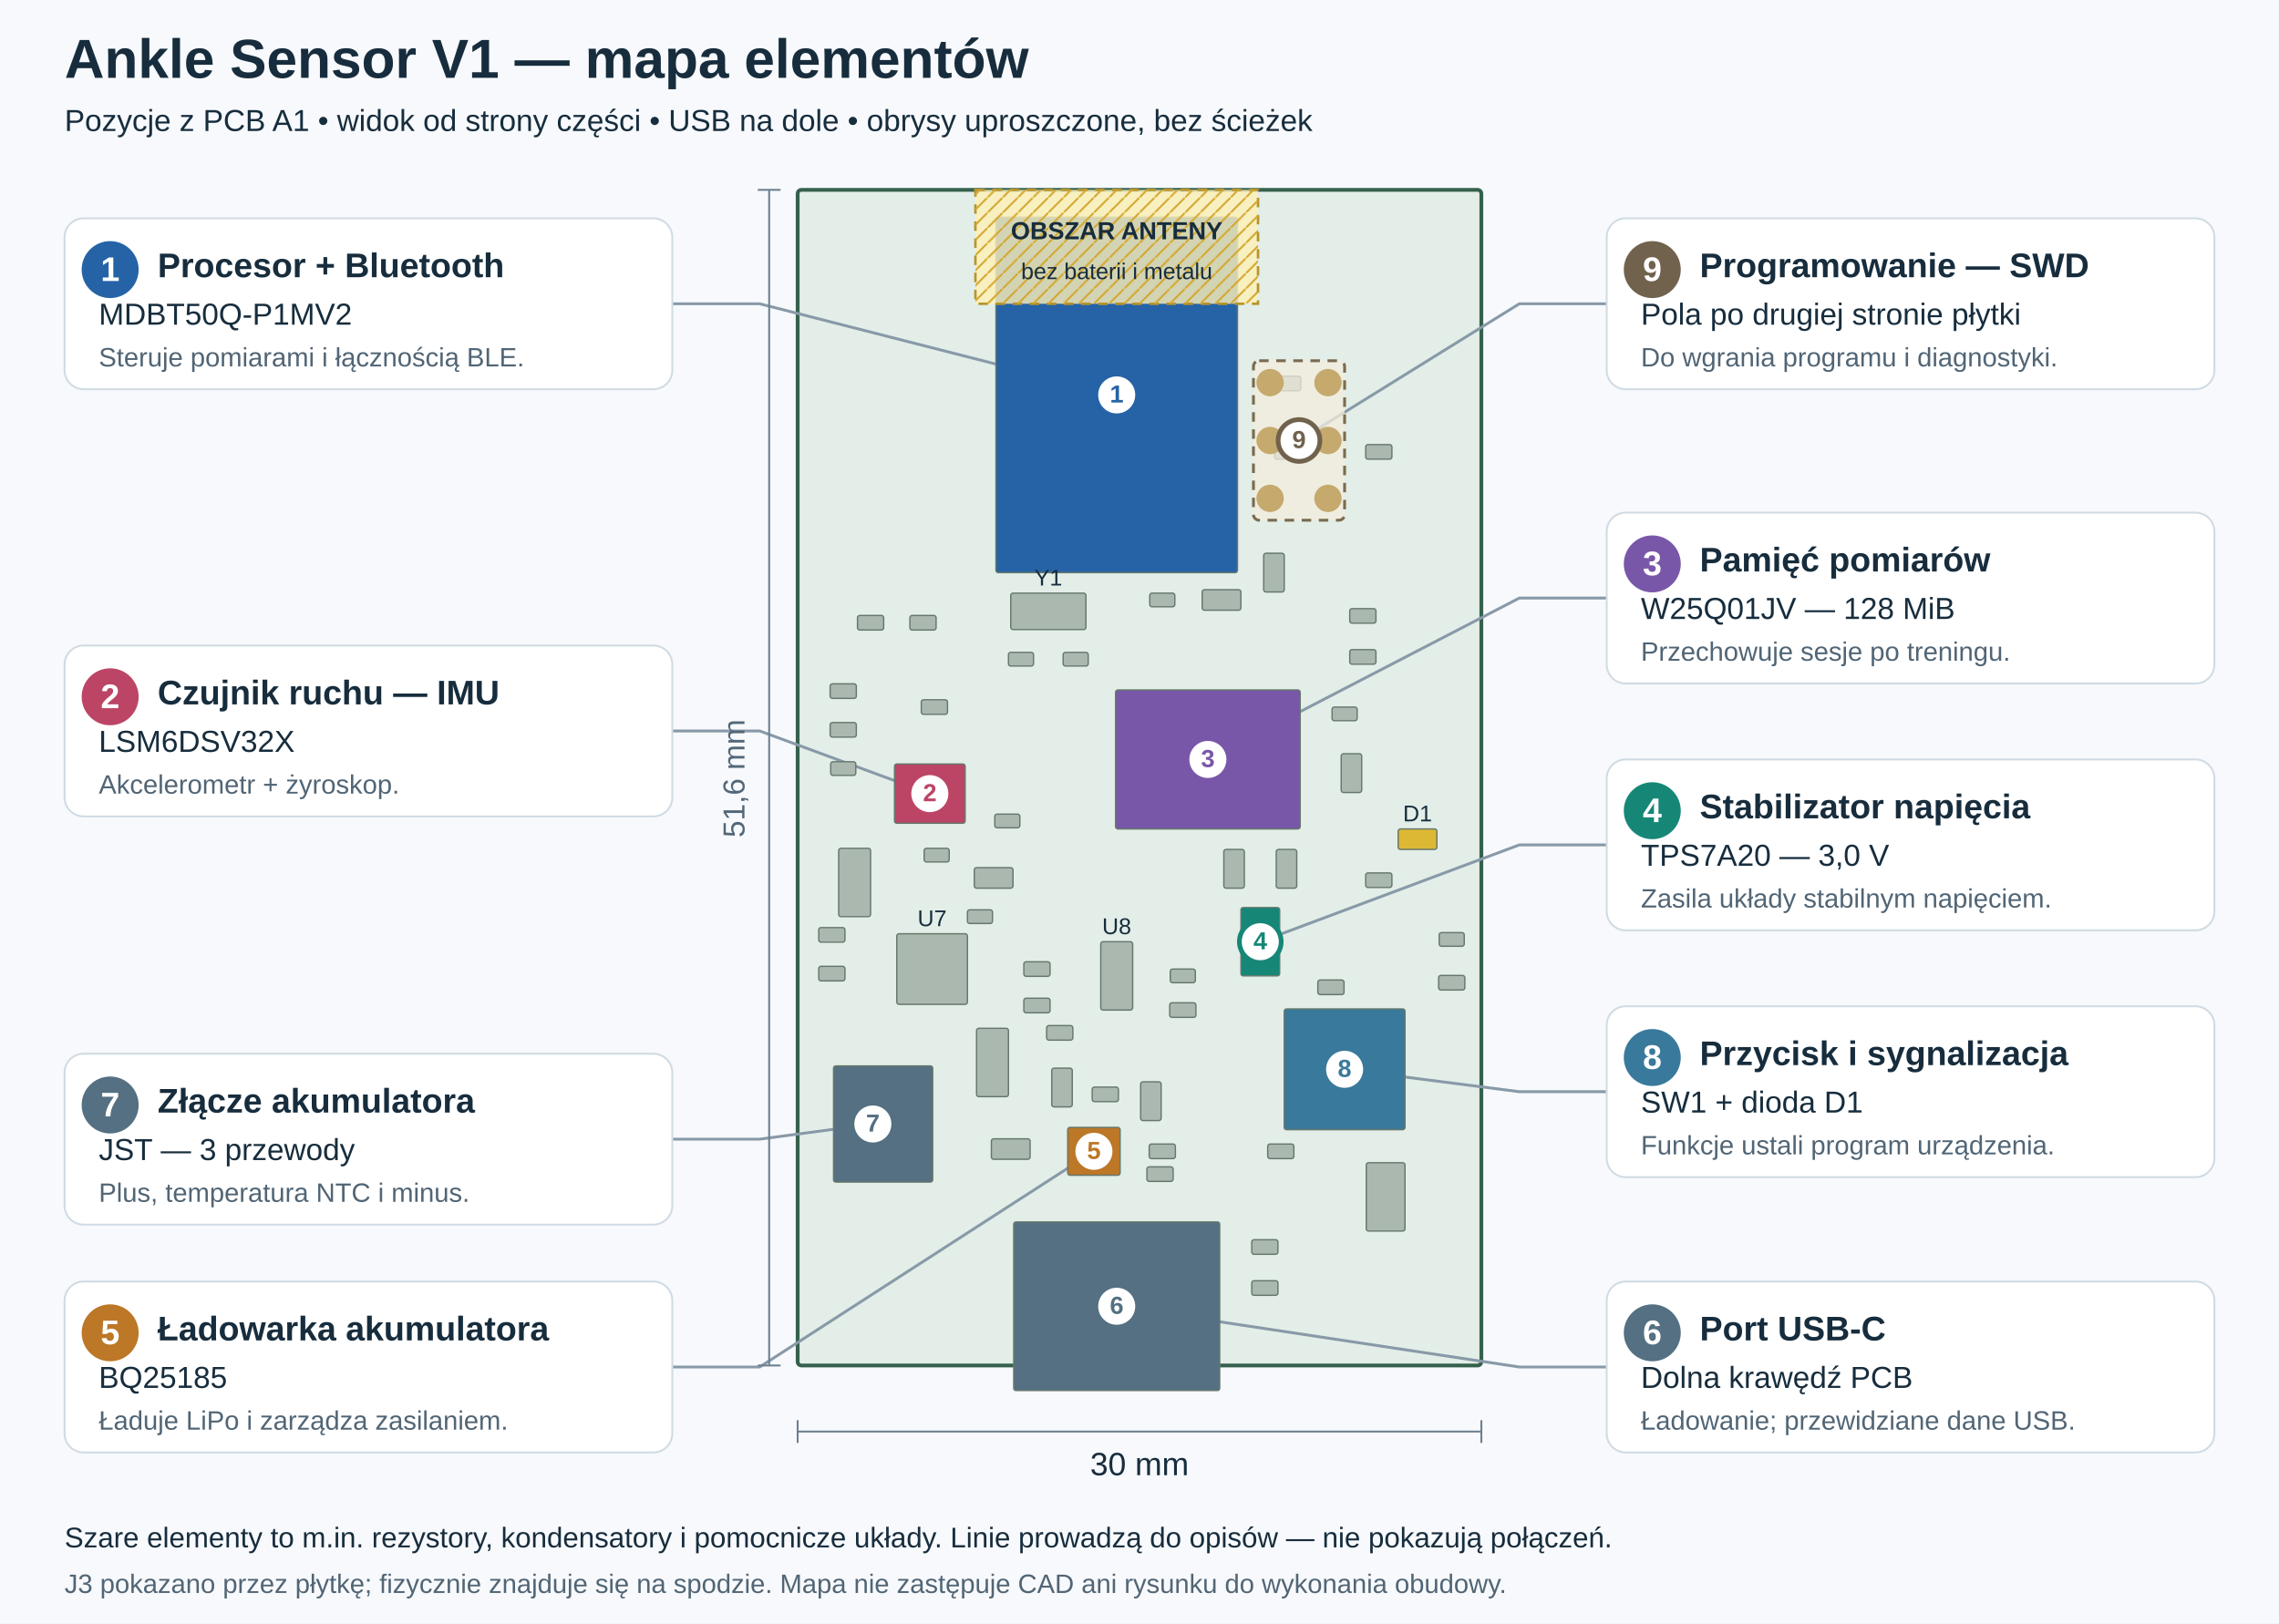
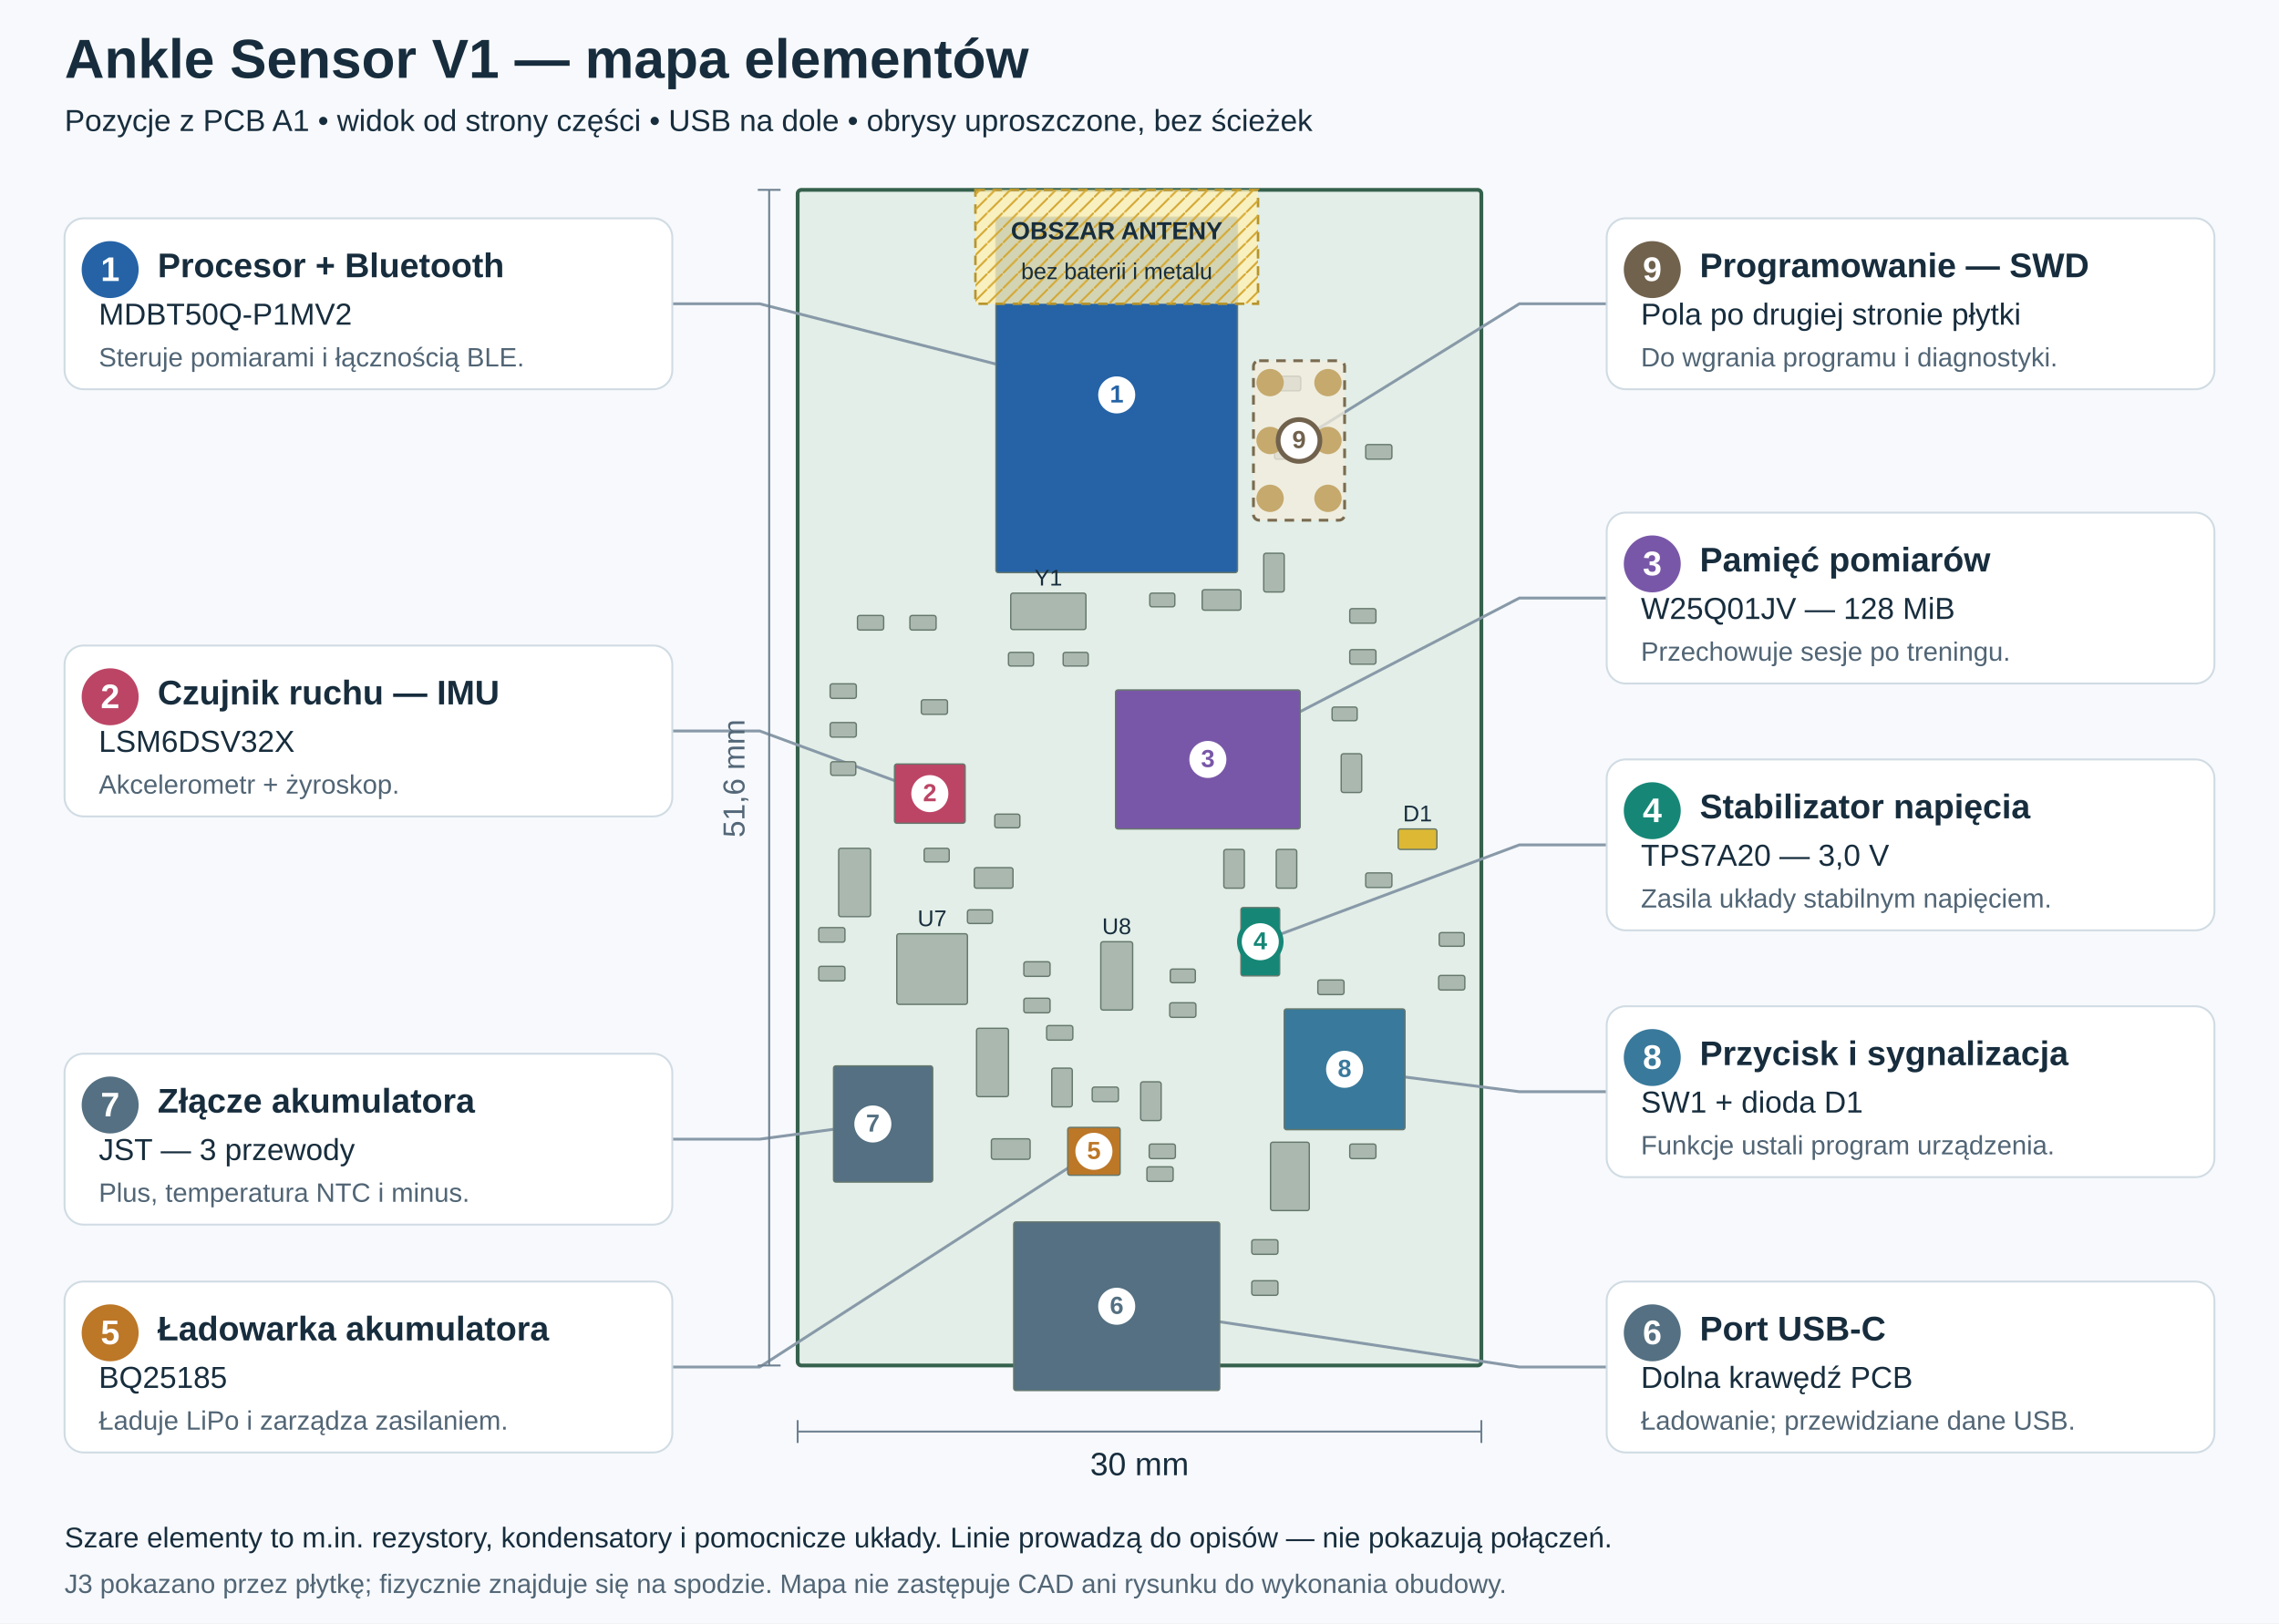
<svg xmlns="http://www.w3.org/2000/svg" width="1200" height="855" viewBox="0 0 1200 855" role="img" aria-label="Mapa elementów Ankle Sensor V1, widok z góry z portem USB na dole">
  <defs>
    <pattern id="hatch" width="8" height="8" patternUnits="userSpaceOnUse">
      <path d="M0 8L8 0" stroke="#d3a732" stroke-width="1" />
    </pattern>
  </defs>
  <style>text{font-family:Arial,Helvetica,sans-serif}.card{cursor:pointer}.card:hover .cardbox,.card.selected .cardbox{stroke:#216db4;stroke-width:3}.part.selected .body{stroke:#126bc0;stroke-width:4}.card:focus{outline:none}.card:focus .cardbox{stroke:#216db4;stroke-width:3}</style>
  <rect width="1200" height="855" fill="#f7f9fc" />
  <text x="34" y="41" font-size="29" fill="#172d3d" text-anchor="start" font-weight="700">Ankle Sensor V1 — mapa elementów</text>
  <text x="34" y="69" font-size="16" fill="#172d3d" text-anchor="start" font-weight="400">Pozycje z PCB A1 • widok od strony części • USB na dole • obrysy uproszczone, bez ścieżek</text>
  <rect x="420" y="100" width="360" height="619.2" rx="2" fill="#e2eee7" stroke="#35614d" stroke-width="2" />
  <path d="M354 160H400L588.0 208.0" fill="none" stroke="#8899a8" stroke-width="1.5" />
  <path d="M354 385H400L489.6 418.0" fill="none" stroke="#8899a8" stroke-width="1.5" />
  <path d="M846 315H800L636.0 400.0" fill="none" stroke="#8899a8" stroke-width="1.5" />
  <path d="M846 445H800L663.6 496.0" fill="none" stroke="#8899a8" stroke-width="1.5" />
  <path d="M354 720H400L576.0 606.4" fill="none" stroke="#8899a8" stroke-width="1.5" />
  <path d="M846 720H800L588.0 688.0" fill="none" stroke="#8899a8" stroke-width="1.5" />
  <path d="M354 600H400L459.6 592.0" fill="none" stroke="#8899a8" stroke-width="1.5" />
  <path d="M846 575H800L708.0 563.2" fill="none" stroke="#8899a8" stroke-width="1.5" />
  <path d="M846 160H800L684.0 232.0" fill="none" stroke="#8899a8" stroke-width="1.5" />
  <g class="part" data-key="J1">
    <rect class="body" x="533.76" y="643.6" width="108.48" height="88.8" rx="1.2" fill="#547082" stroke="#65776c" stroke-width="0.7" />
  </g>
  <g class="part" data-key="Q2">
    <rect class="body" x="441.6" y="446.8" width="16.8" height="36.0" rx="1.2" fill="#aab8b0" stroke="#65776c" stroke-width="0.7" />
  </g>
  <g class="part" data-key="C2">
    <rect class="body" x="553.8" y="562.6" width="10.8" height="20.4" rx="1.2" fill="#aab8b0" stroke="#65776c" stroke-width="0.7" />
  </g>
  <g class="part" data-key="R8">
    <rect class="body" x="671.1" y="198.16" width="13.8" height="7.68" rx="1.2" fill="#aab8b0" stroke="#65776c" stroke-width="0.7" />
  </g>
  <g class="part" data-key="R25">
-     <rect class="body" x="667.5" y="602.56" width="13.8" height="7.68" rx="1.2" fill="#aab8b0" stroke="#65776c" stroke-width="0.7" />
+     <rect class="body" x="710.7" y="602.56" width="13.8" height="7.68" rx="1.2" fill="#aab8b0" stroke="#65776c" stroke-width="0.7" />
  </g>
  <g class="part" data-key="U6">
-     <rect class="body" x="719.4" y="612.4" width="20.4" height="36.0" rx="1.2" fill="#aab8b0" stroke="#65776c" stroke-width="0.7" />
+     <rect class="body" x="669.0" y="601.6" width="20.4" height="36.0" rx="1.2" fill="#aab8b0" stroke="#65776c" stroke-width="0.7" />
  </g>
  <g class="part" data-key="R14">
    <rect class="body" x="659.1" y="652.96" width="13.8" height="7.68" rx="1.2" fill="#aab8b0" stroke="#65776c" stroke-width="0.7" />
  </g>
  <g class="part" data-key="U7">
    <rect class="body" x="472.2" y="491.8" width="37.2" height="37.2" rx="1.2" fill="#aab8b0" stroke="#65776c" stroke-width="0.7" />
  </g>
  <text x="490.8" y="487.8" font-size="12" fill="#172d3d" text-anchor="middle" font-weight="400">U7</text>
  <g class="part" data-key="U4">
    <rect class="body" x="471.0" y="402.4" width="37.2" height="31.2" rx="1.2" fill="#bc4565" stroke="#65776c" stroke-width="0.7" />
  </g>
  <g class="part" data-key="Q1">
    <rect class="body" x="514.2" y="541.6" width="16.8" height="36.0" rx="1.2" fill="#aab8b0" stroke="#65776c" stroke-width="0.7" />
  </g>
  <g class="part" data-key="R16">
    <rect class="body" x="757.5" y="513.76" width="13.8" height="7.68" rx="1.2" fill="#aab8b0" stroke="#65776c" stroke-width="0.7" />
  </g>
  <g class="part" data-key="R15">
    <rect class="body" x="659.1" y="674.56" width="13.8" height="7.68" rx="1.2" fill="#aab8b0" stroke="#65776c" stroke-width="0.7" />
  </g>
  <g class="part" data-key="U3">
    <rect class="body" x="524.4" y="114.4" width="127.2" height="187.2" rx="1.2" fill="#2563a6" stroke="#65776c" stroke-width="0.7" />
  </g>
  <g class="part" data-key="C8">
    <rect class="body" x="559.8" y="343.6" width="13.2" height="7.2" rx="1.2" fill="#aab8b0" stroke="#65776c" stroke-width="0.7" />
  </g>
  <g class="part" data-key="R9">
    <rect class="body" x="485.1" y="368.56" width="13.8" height="7.68" rx="1.2" fill="#aab8b0" stroke="#65776c" stroke-width="0.7" />
  </g>
  <g class="part" data-key="U1">
    <rect class="body" x="562.2" y="593.8" width="27.6" height="25.2" rx="1.2" fill="#bc7727" stroke="#65776c" stroke-width="0.7" />
  </g>
  <g class="part" data-key="C16">
    <rect class="body" x="706.2" y="397.0" width="10.8" height="20.4" rx="1.2" fill="#aab8b0" stroke="#65776c" stroke-width="0.7" />
  </g>
  <g class="part" data-key="C10">
    <rect class="body" x="605.4" y="312.4" width="13.2" height="7.2" rx="1.2" fill="#aab8b0" stroke="#65776c" stroke-width="0.7" />
  </g>
  <g class="part" data-key="R19">
    <rect class="body" x="431.1" y="508.96" width="13.8" height="7.68" rx="1.2" fill="#aab8b0" stroke="#65776c" stroke-width="0.7" />
  </g>
  <g class="part" data-key="C3">
    <rect class="body" x="522.0" y="599.8" width="20.4" height="10.8" rx="1.2" fill="#aab8b0" stroke="#65776c" stroke-width="0.7" />
  </g>
  <g class="part" data-key="R17">
    <rect class="body" x="719.1" y="459.76" width="13.8" height="7.68" rx="1.2" fill="#aab8b0" stroke="#65776c" stroke-width="0.7" />
  </g>
  <g class="part" data-key="U5">
    <rect class="body" x="587.4" y="363.4" width="97.2" height="73.2" rx="1.2" fill="#7957a8" stroke="#65776c" stroke-width="0.7" />
  </g>
  <g class="part" data-key="C17">
    <rect class="body" x="757.8" y="491.2" width="13.2" height="7.2" rx="1.2" fill="#aab8b0" stroke="#65776c" stroke-width="0.7" />
  </g>
  <g class="part" data-key="U8">
    <rect class="body" x="579.6" y="496.0" width="16.8" height="36.0" rx="1.2" fill="#aab8b0" stroke="#65776c" stroke-width="0.7" />
  </g>
  <text x="588.0" y="492.0" font-size="12" fill="#172d3d" text-anchor="middle" font-weight="400">U8</text>
  <g class="part" data-key="Y1">
    <rect class="body" x="532.2" y="312.4" width="39.6" height="19.2" rx="1.2" fill="#aab8b0" stroke="#65776c" stroke-width="0.7" />
  </g>
  <text x="552.0" y="308.4" font-size="12" fill="#172d3d" text-anchor="middle" font-weight="400">Y1</text>
  <g class="part" data-key="R1">
    <rect class="body" x="603.9" y="614.56" width="13.8" height="7.68" rx="1.2" fill="#aab8b0" stroke="#65776c" stroke-width="0.7" />
  </g>
  <g class="part" data-key="C9">
    <rect class="body" x="633.0" y="310.6" width="20.4" height="10.8" rx="1.2" fill="#aab8b0" stroke="#65776c" stroke-width="0.7" />
  </g>
  <g class="part" data-key="C18">
    <rect class="body" x="509.4" y="479.2" width="13.2" height="7.2" rx="1.2" fill="#aab8b0" stroke="#65776c" stroke-width="0.7" />
  </g>
  <g class="part" data-key="C11">
    <rect class="body" x="665.4" y="291.4" width="10.8" height="20.4" rx="1.2" fill="#aab8b0" stroke="#65776c" stroke-width="0.7" />
  </g>
  <g class="part" data-key="R13">
    <rect class="body" x="719.1" y="234.16" width="13.8" height="7.68" rx="1.2" fill="#aab8b0" stroke="#65776c" stroke-width="0.7" />
  </g>
  <g class="part" data-key="C15">
    <rect class="body" x="701.4" y="372.4" width="13.2" height="7.2" rx="1.2" fill="#aab8b0" stroke="#65776c" stroke-width="0.7" />
  </g>
  <g class="part" data-key="R12">
    <rect class="body" x="710.7" y="320.56" width="13.8" height="7.68" rx="1.2" fill="#aab8b0" stroke="#65776c" stroke-width="0.7" />
  </g>
  <g class="part" data-key="J2">
    <rect class="body" x="438.9" y="561.4" width="52.2" height="61.2" rx="1.2" fill="#547082" stroke="#65776c" stroke-width="0.7" />
  </g>
  <g class="part" data-key="R18">
    <rect class="body" x="431.1" y="488.56" width="13.8" height="7.68" rx="1.2" fill="#aab8b0" stroke="#65776c" stroke-width="0.7" />
  </g>
  <g class="part" data-key="R6">
    <rect class="body" x="437.1" y="360.16" width="13.8" height="7.68" rx="1.2" fill="#aab8b0" stroke="#65776c" stroke-width="0.7" />
  </g>
  <g class="part" data-key="R23">
    <rect class="body" x="615.9" y="528.16" width="13.8" height="7.68" rx="1.2" fill="#aab8b0" stroke="#65776c" stroke-width="0.7" />
  </g>
  <g class="part" data-key="C5">
    <rect class="body" x="672.0" y="447.4" width="10.8" height="20.4" rx="1.2" fill="#aab8b0" stroke="#65776c" stroke-width="0.7" />
  </g>
  <g class="part" data-key="C13">
    <rect class="body" x="486.6" y="446.8" width="13.2" height="7.2" rx="1.2" fill="#aab8b0" stroke="#65776c" stroke-width="0.7" />
  </g>
  <g class="part" data-key="C14">
    <rect class="body" x="513.0" y="457.0" width="20.4" height="10.8" rx="1.2" fill="#aab8b0" stroke="#65776c" stroke-width="0.7" />
  </g>
  <g class="part" data-key="R3">
    <rect class="body" x="575.1" y="572.56" width="13.8" height="7.68" rx="1.2" fill="#aab8b0" stroke="#65776c" stroke-width="0.7" />
  </g>
  <g class="part" data-key="D1">
    <rect class="body" x="736.2" y="436.6" width="20.4" height="10.8" rx="1.2" fill="#dcb834" stroke="#65776c" stroke-width="0.7" />
  </g>
  <text x="746.4" y="432.6" font-size="12" fill="#172d3d" text-anchor="middle" font-weight="400">D1</text>
  <g class="part" data-key="C7">
    <rect class="body" x="531.0" y="343.6" width="13.2" height="7.2" rx="1.2" fill="#aab8b0" stroke="#65776c" stroke-width="0.7" />
  </g>
  <g class="part" data-key="R22">
    <rect class="body" x="551.1" y="540.16" width="13.8" height="7.68" rx="1.2" fill="#aab8b0" stroke="#65776c" stroke-width="0.7" />
  </g>
  <g class="part" data-key="C4">
    <rect class="body" x="644.4" y="447.4" width="10.8" height="20.4" rx="1.2" fill="#aab8b0" stroke="#65776c" stroke-width="0.7" />
  </g>
  <g class="part" data-key="C19">
    <rect class="body" x="616.2" y="510.4" width="13.2" height="7.2" rx="1.2" fill="#aab8b0" stroke="#65776c" stroke-width="0.7" />
  </g>
  <g class="part" data-key="R7">
    <rect class="body" x="437.1" y="380.56" width="13.8" height="7.68" rx="1.2" fill="#aab8b0" stroke="#65776c" stroke-width="0.7" />
  </g>
  <g class="part" data-key="U2">
    <rect class="body" x="653.4" y="478.0" width="20.4" height="36.0" rx="1.2" fill="#168777" stroke="#65776c" stroke-width="0.7" />
  </g>
  <g class="part" data-key="R20">
    <rect class="body" x="539.1" y="506.56" width="13.8" height="7.68" rx="1.2" fill="#aab8b0" stroke="#65776c" stroke-width="0.7" />
  </g>
  <g class="part" data-key="R21">
    <rect class="body" x="539.1" y="525.76" width="13.8" height="7.68" rx="1.2" fill="#aab8b0" stroke="#65776c" stroke-width="0.7" />
  </g>
  <g class="part" data-key="R4">
    <rect class="body" x="479.1" y="324.16" width="13.8" height="7.68" rx="1.2" fill="#aab8b0" stroke="#65776c" stroke-width="0.7" />
  </g>
  <g class="part" data-key="SW1">
    <rect class="body" x="676.2" y="531.4" width="63.6" height="63.6" rx="1.2" fill="#39799b" stroke="#65776c" stroke-width="0.7" />
  </g>
  <g class="part" data-key="R10">
    <rect class="body" x="710.7" y="342.16" width="13.8" height="7.68" rx="1.2" fill="#aab8b0" stroke="#65776c" stroke-width="0.7" />
  </g>
  <g class="part" data-key="C6">
    <rect class="body" x="437.4" y="401.2" width="13.2" height="7.2" rx="1.2" fill="#aab8b0" stroke="#65776c" stroke-width="0.7" />
  </g>
  <g class="part" data-key="R24">
    <rect class="body" x="693.9" y="516.16" width="13.8" height="7.68" rx="1.2" fill="#aab8b0" stroke="#65776c" stroke-width="0.7" />
  </g>
  <g class="part" data-key="C1">
    <rect class="body" x="600.6" y="569.8" width="10.8" height="20.4" rx="1.2" fill="#aab8b0" stroke="#65776c" stroke-width="0.7" />
  </g>
  <g class="part" data-key="R11">
    <rect class="body" x="671.1" y="234.16" width="13.8" height="7.68" rx="1.2" fill="#aab8b0" stroke="#65776c" stroke-width="0.7" />
  </g>
  <g class="part" data-key="R5">
    <rect class="body" x="451.5" y="324.16" width="13.8" height="7.68" rx="1.2" fill="#aab8b0" stroke="#65776c" stroke-width="0.7" />
  </g>
  <g class="part" data-key="C12">
    <rect class="body" x="523.8" y="428.8" width="13.2" height="7.2" rx="1.2" fill="#aab8b0" stroke="#65776c" stroke-width="0.7" />
  </g>
  <g class="part" data-key="R2">
    <rect class="body" x="605.1" y="602.56" width="13.8" height="7.68" rx="1.2" fill="#aab8b0" stroke="#65776c" stroke-width="0.7" />
  </g>
  <g class="part" data-key="J3">
    <rect class="body" x="660.0" y="190.0" width="48" height="84" rx="3" fill="#f3ecdc" fill-opacity="0.75" stroke="#7a6b50" stroke-width="1.5" stroke-dasharray="5 4" />
    <circle cx="668.76" cy="201.52" r="7.2" fill="#c5a96d" />
    <circle cx="668.76" cy="232.0" r="7.2" fill="#c5a96d" />
    <circle cx="668.76" cy="262.48" r="7.2" fill="#c5a96d" />
    <circle cx="699.24" cy="201.52" r="7.2" fill="#c5a96d" />
    <circle cx="699.24" cy="232.0" r="7.2" fill="#c5a96d" />
    <circle cx="699.24" cy="262.48" r="7.2" fill="#c5a96d" />
  </g>
  <rect x="513.6" y="100" width="148.8" height="60" fill="#fff0b6" fill-opacity="0.8" stroke="#b7942b" stroke-width="1.3" stroke-dasharray="5 4" />
  <rect x="513.6" y="100" width="148.8" height="60" fill="url(#hatch)" />
  <text x="588" y="126" font-size="13" fill="#172d3d" text-anchor="middle" font-weight="700">OBSZAR ANTENY</text>
  <text x="588" y="147" font-size="12" fill="#172d3d" text-anchor="middle" font-weight="400">bez baterii i metalu</text>
  <g class="card" data-key="U3" tabindex="0" role="button" aria-label="Procesor + Bluetooth">
    <rect class="cardbox" x="34" y="115" width="320" height="90" rx="10" fill="white" stroke="#d0dbe3" stroke-width="1" />
    <circle cx="58" cy="142" r="15" fill="#2563a6" />
    <text x="58" y="148" font-size="18" fill="white" text-anchor="middle" font-weight="700">1</text>
    <text x="83" y="146" font-size="18" fill="#172d3d" text-anchor="start" font-weight="700">Procesor + Bluetooth</text>
    <text x="52" y="171" font-size="16" fill="#172d3d" text-anchor="start" font-weight="400">MDBT50Q-P1MV2</text>
    <text x="52" y="193" font-size="14" fill="#516575" text-anchor="start" font-weight="400">Steruje pomiarami i łącznością BLE.</text>
  </g>
  <circle cx="588.0" cy="208.0" r="11" fill="white" stroke="#2563a6" stroke-width="2.5" />
  <text x="588.0" y="212.0" font-size="13" fill="#2563a6" text-anchor="middle" font-weight="700">1</text>
  <g class="card" data-key="U4" tabindex="0" role="button" aria-label="Czujnik ruchu — IMU">
    <rect class="cardbox" x="34" y="340" width="320" height="90" rx="10" fill="white" stroke="#d0dbe3" stroke-width="1" />
    <circle cx="58" cy="367" r="15" fill="#bc4565" />
    <text x="58" y="373" font-size="18" fill="white" text-anchor="middle" font-weight="700">2</text>
    <text x="83" y="371" font-size="18" fill="#172d3d" text-anchor="start" font-weight="700">Czujnik ruchu — IMU</text>
    <text x="52" y="396" font-size="16" fill="#172d3d" text-anchor="start" font-weight="400">LSM6DSV32X</text>
    <text x="52" y="418" font-size="14" fill="#516575" text-anchor="start" font-weight="400">Akcelerometr + żyroskop.</text>
  </g>
  <circle cx="489.6" cy="418.0" r="11" fill="white" stroke="#bc4565" stroke-width="2.5" />
  <text x="489.6" y="422.0" font-size="13" fill="#bc4565" text-anchor="middle" font-weight="700">2</text>
  <g class="card" data-key="U5" tabindex="0" role="button" aria-label="Pamięć pomiarów">
    <rect class="cardbox" x="846" y="270" width="320" height="90" rx="10" fill="white" stroke="#d0dbe3" stroke-width="1" />
    <circle cx="870" cy="297" r="15" fill="#7957a8" />
    <text x="870" y="303" font-size="18" fill="white" text-anchor="middle" font-weight="700">3</text>
    <text x="895" y="301" font-size="18" fill="#172d3d" text-anchor="start" font-weight="700">Pamięć pomiarów</text>
    <text x="864" y="326" font-size="16" fill="#172d3d" text-anchor="start" font-weight="400">W25Q01JV — 128 MiB</text>
    <text x="864" y="348" font-size="14" fill="#516575" text-anchor="start" font-weight="400">Przechowuje sesje po treningu.</text>
  </g>
  <circle cx="636.0" cy="400.0" r="11" fill="white" stroke="#7957a8" stroke-width="2.5" />
  <text x="636.0" y="404.0" font-size="13" fill="#7957a8" text-anchor="middle" font-weight="700">3</text>
  <g class="card" data-key="U2" tabindex="0" role="button" aria-label="Stabilizator napięcia">
    <rect class="cardbox" x="846" y="400" width="320" height="90" rx="10" fill="white" stroke="#d0dbe3" stroke-width="1" />
    <circle cx="870" cy="427" r="15" fill="#168777" />
    <text x="870" y="433" font-size="18" fill="white" text-anchor="middle" font-weight="700">4</text>
    <text x="895" y="431" font-size="18" fill="#172d3d" text-anchor="start" font-weight="700">Stabilizator napięcia</text>
    <text x="864" y="456" font-size="16" fill="#172d3d" text-anchor="start" font-weight="400">TPS7A20 — 3,0 V</text>
    <text x="864" y="478" font-size="14" fill="#516575" text-anchor="start" font-weight="400">Zasila układy stabilnym napięciem.</text>
  </g>
  <circle cx="663.6" cy="496.0" r="11" fill="white" stroke="#168777" stroke-width="2.5" />
  <text x="663.6" y="500.0" font-size="13" fill="#168777" text-anchor="middle" font-weight="700">4</text>
  <g class="card" data-key="U1" tabindex="0" role="button" aria-label="Ładowarka akumulatora">
    <rect class="cardbox" x="34" y="675" width="320" height="90" rx="10" fill="white" stroke="#d0dbe3" stroke-width="1" />
    <circle cx="58" cy="702" r="15" fill="#bc7727" />
    <text x="58" y="708" font-size="18" fill="white" text-anchor="middle" font-weight="700">5</text>
    <text x="83" y="706" font-size="18" fill="#172d3d" text-anchor="start" font-weight="700">Ładowarka akumulatora</text>
    <text x="52" y="731" font-size="16" fill="#172d3d" text-anchor="start" font-weight="400">BQ25185</text>
    <text x="52" y="753" font-size="14" fill="#516575" text-anchor="start" font-weight="400">Ładuje LiPo i zarządza zasilaniem.</text>
  </g>
  <circle cx="576.0" cy="606.4" r="11" fill="white" stroke="#bc7727" stroke-width="2.5" />
  <text x="576.0" y="610.4" font-size="13" fill="#bc7727" text-anchor="middle" font-weight="700">5</text>
  <g class="card" data-key="J1" tabindex="0" role="button" aria-label="Port USB-C">
    <rect class="cardbox" x="846" y="675" width="320" height="90" rx="10" fill="white" stroke="#d0dbe3" stroke-width="1" />
    <circle cx="870" cy="702" r="15" fill="#547082" />
    <text x="870" y="708" font-size="18" fill="white" text-anchor="middle" font-weight="700">6</text>
    <text x="895" y="706" font-size="18" fill="#172d3d" text-anchor="start" font-weight="700">Port USB-C</text>
    <text x="864" y="731" font-size="16" fill="#172d3d" text-anchor="start" font-weight="400">Dolna krawędź PCB</text>
    <text x="864" y="753" font-size="14" fill="#516575" text-anchor="start" font-weight="400">Ładowanie; przewidziane dane USB.</text>
  </g>
  <circle cx="588.0" cy="688.0" r="11" fill="white" stroke="#547082" stroke-width="2.5" />
  <text x="588.0" y="692.0" font-size="13" fill="#547082" text-anchor="middle" font-weight="700">6</text>
  <g class="card" data-key="J2" tabindex="0" role="button" aria-label="Złącze akumulatora">
    <rect class="cardbox" x="34" y="555" width="320" height="90" rx="10" fill="white" stroke="#d0dbe3" stroke-width="1" />
    <circle cx="58" cy="582" r="15" fill="#547082" />
    <text x="58" y="588" font-size="18" fill="white" text-anchor="middle" font-weight="700">7</text>
    <text x="83" y="586" font-size="18" fill="#172d3d" text-anchor="start" font-weight="700">Złącze akumulatora</text>
    <text x="52" y="611" font-size="16" fill="#172d3d" text-anchor="start" font-weight="400">JST — 3 przewody</text>
    <text x="52" y="633" font-size="14" fill="#516575" text-anchor="start" font-weight="400">Plus, temperatura NTC i minus.</text>
  </g>
  <circle cx="459.6" cy="592.0" r="11" fill="white" stroke="#547082" stroke-width="2.5" />
  <text x="459.6" y="596.0" font-size="13" fill="#547082" text-anchor="middle" font-weight="700">7</text>
  <g class="card" data-key="SW1" tabindex="0" role="button" aria-label="Przycisk i sygnalizacja">
    <rect class="cardbox" x="846" y="530" width="320" height="90" rx="10" fill="white" stroke="#d0dbe3" stroke-width="1" />
    <circle cx="870" cy="557" r="15" fill="#39799b" />
    <text x="870" y="563" font-size="18" fill="white" text-anchor="middle" font-weight="700">8</text>
    <text x="895" y="561" font-size="18" fill="#172d3d" text-anchor="start" font-weight="700">Przycisk i sygnalizacja</text>
    <text x="864" y="586" font-size="16" fill="#172d3d" text-anchor="start" font-weight="400">SW1 + dioda D1</text>
    <text x="864" y="608" font-size="14" fill="#516575" text-anchor="start" font-weight="400">Funkcje ustali program urządzenia.</text>
  </g>
  <circle cx="708.0" cy="563.2" r="11" fill="white" stroke="#39799b" stroke-width="2.5" />
  <text x="708.0" y="567.2" font-size="13" fill="#39799b" text-anchor="middle" font-weight="700">8</text>
  <g class="card" data-key="J3" tabindex="0" role="button" aria-label="Programowanie — SWD">
    <rect class="cardbox" x="846" y="115" width="320" height="90" rx="10" fill="white" stroke="#d0dbe3" stroke-width="1" />
    <circle cx="870" cy="142" r="15" fill="#71624d" />
    <text x="870" y="148" font-size="18" fill="white" text-anchor="middle" font-weight="700">9</text>
    <text x="895" y="146" font-size="18" fill="#172d3d" text-anchor="start" font-weight="700">Programowanie — SWD</text>
    <text x="864" y="171" font-size="16" fill="#172d3d" text-anchor="start" font-weight="400">Pola po drugiej stronie płytki</text>
    <text x="864" y="193" font-size="14" fill="#516575" text-anchor="start" font-weight="400">Do wgrania programu i diagnostyki.</text>
  </g>
  <circle cx="684.0" cy="232.0" r="11" fill="white" stroke="#71624d" stroke-width="2.5" />
  <text x="684.0" y="236.0" font-size="13" fill="#71624d" text-anchor="middle" font-weight="700">9</text>
  <path d="M420 754H780M420 748V760M780 748V760" stroke="#6c8090" fill="none" />
  <text x="600" y="777" font-size="17" fill="#172d3d" text-anchor="middle" font-weight="400">30 mm</text>
  <path d="M405 100V719.2M399 100H411M399 719.2H411" stroke="#6c8090" fill="none" />
  <text x="392" y="410" transform="rotate(-90 392 410)" text-anchor="middle" font-family="Arial" font-size="16" fill="#536778">51,6 mm</text>
  <text x="34" y="815" font-size="15" fill="#172d3d" text-anchor="start" font-weight="400">Szare elementy to m.in. rezystory, kondensatory i pomocnicze układy. Linie prowadzą do opisów — nie pokazują połączeń.</text>
  <text x="34" y="839" font-size="14" fill="#516575" text-anchor="start" font-weight="400">J3 pokazano przez płytkę; fizycznie znajduje się na spodzie. Mapa nie zastępuje CAD ani rysunku do wykonania obudowy.</text>
</svg>
